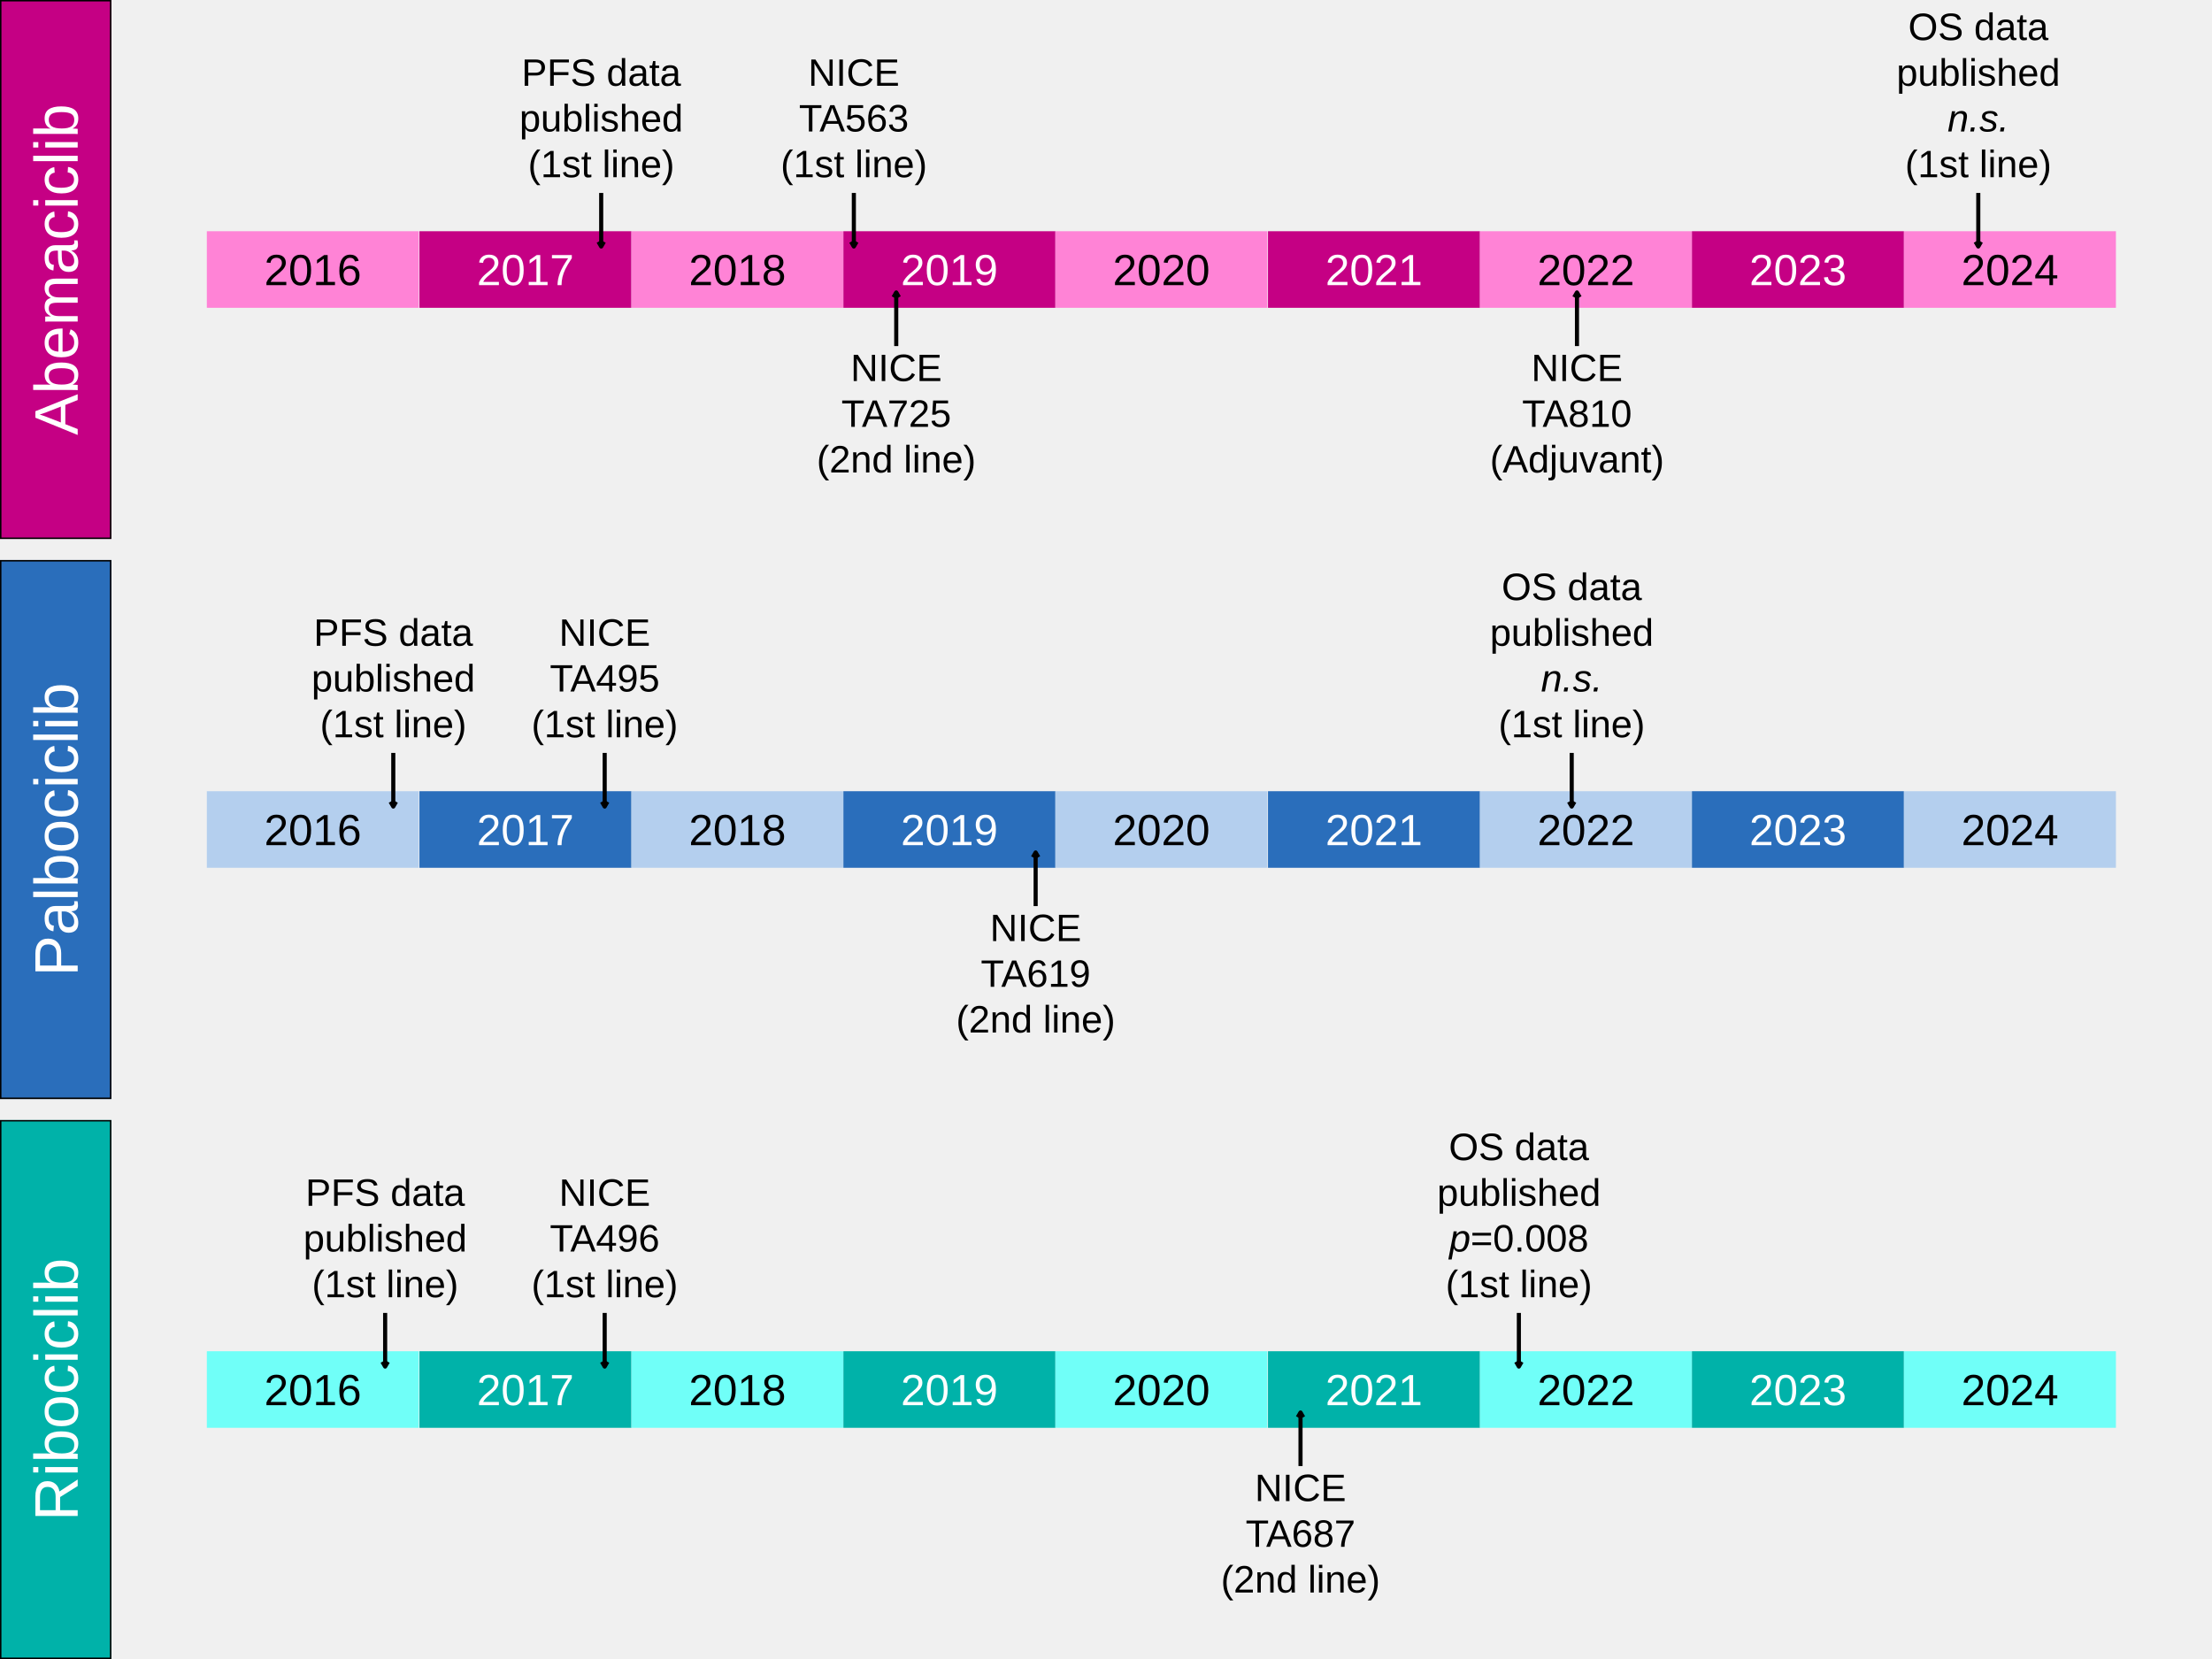
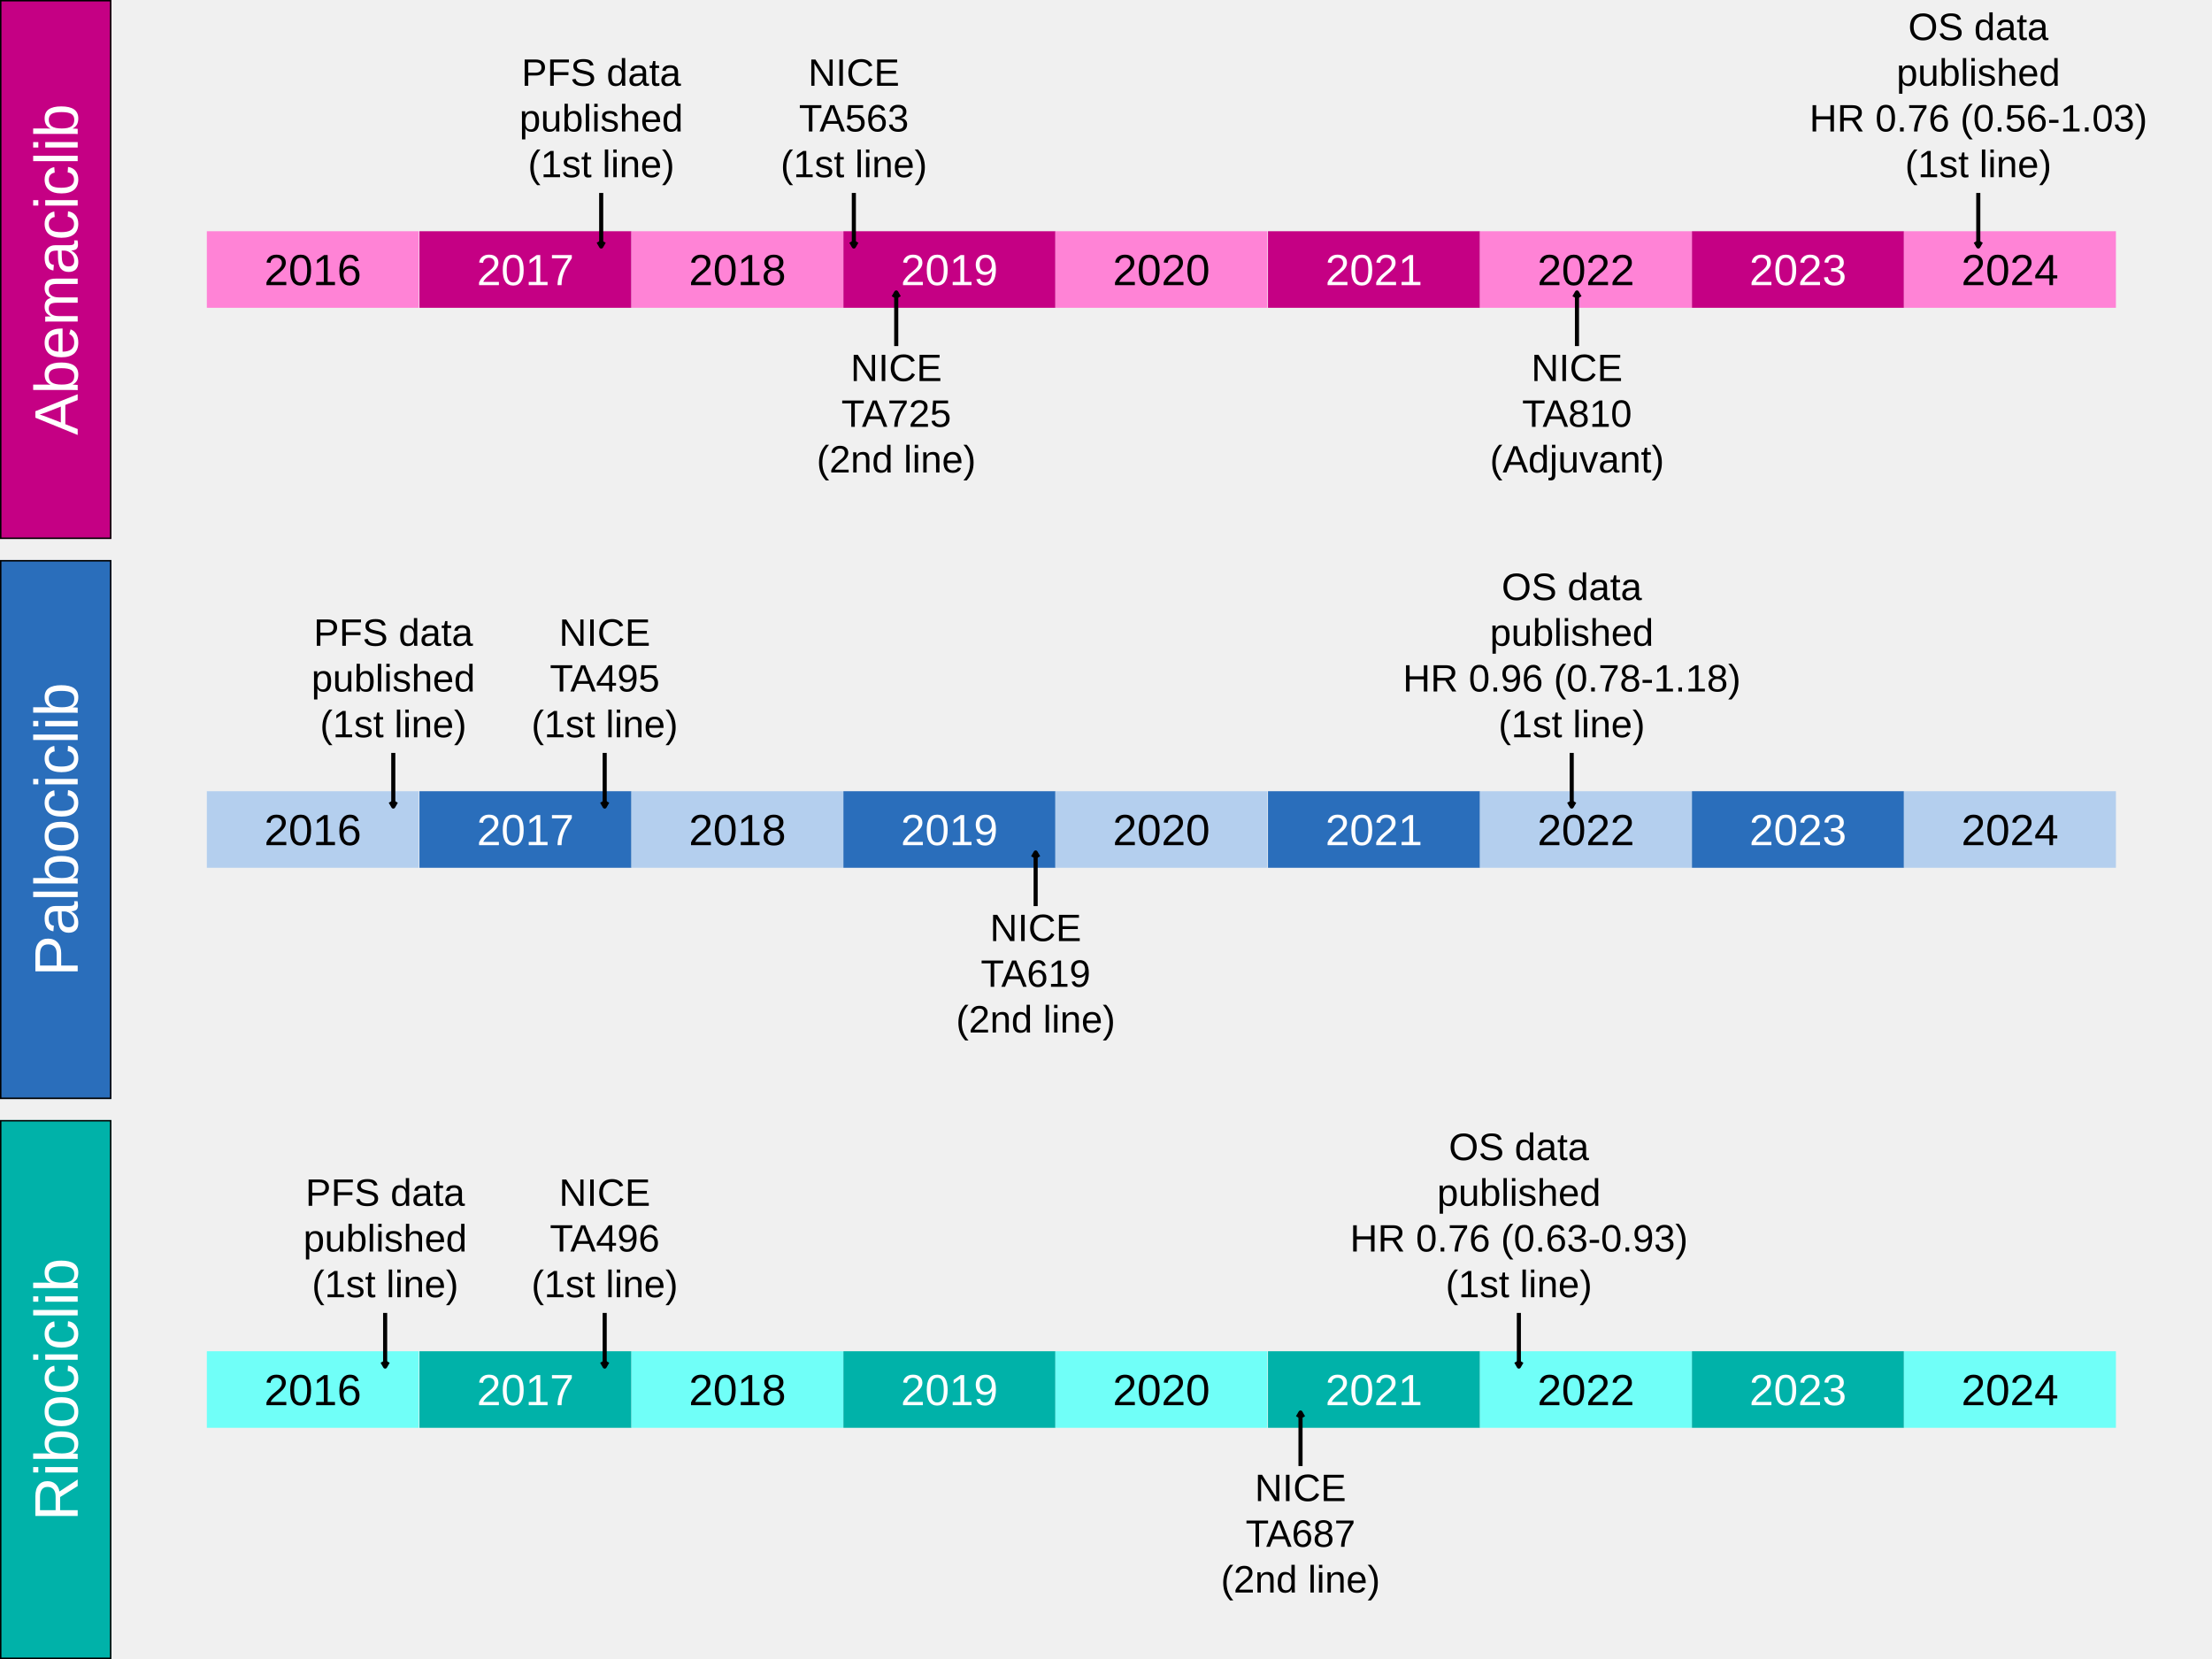
<svg xmlns="http://www.w3.org/2000/svg" width="576.00pt" height="432.00pt" viewBox="0 0 576.00 432.00">
  <g class="svglite">
    <defs>
      <style type="text/css">
    .svglite line, .svglite polyline, .svglite polygon, .svglite path, .svglite rect, .svglite circle {
      fill: none;
      stroke: #000000;
      stroke-linecap: round;
      stroke-linejoin: round;
      stroke-miterlimit: 10.00;
    }
    .svglite text {
      white-space: pre;
    }
    .svglite g.glyphgroup path {
      fill: inherit;
      stroke: none;
    }
  </style>
    </defs>
    <rect width="100%" height="100%" style="stroke: none; fill: none;" />
    <defs>
      <clipPath id="cpMC4wMHw1NzYuMDB8MC4wMHw0MzIuMDA=">
        <rect x="0.00" y="0.00" width="576.00" height="432.00" />
      </clipPath>
    </defs>
    <g clip-path="url(#cpMC4wMHw1NzYuMDB8MC4wMHw0MzIuMDA=)">
      <rect x="0.00" y="0.00" width="576.00" height="432.00" style="stroke-width: 0.00; stroke: none;" />
    </g>
    <defs>
      <clipPath id="cpMjkuMDB8NTc2LjAwfDAuMDB8MTQwLjM1">
        <rect x="29.00" y="0.00" width="547.00" height="140.35" />
      </clipPath>
    </defs>
    <g clip-path="url(#cpMjkuMDB8NTc2LjAwfDAuMDB8MTQwLjM1)">
      <rect x="53.86" y="60.21" width="55.20" height="19.94" style="stroke-width: 1.07; stroke: none; stroke-linecap: butt; stroke-linejoin: miter; fill: #FF83D6;" />
      <rect x="109.22" y="60.21" width="55.20" height="19.94" style="stroke-width: 1.07; stroke: none; stroke-linecap: butt; stroke-linejoin: miter; fill: #C50084;" />
      <rect x="164.42" y="60.21" width="55.20" height="19.94" style="stroke-width: 1.07; stroke: none; stroke-linecap: butt; stroke-linejoin: miter; fill: #FF83D6;" />
      <rect x="219.62" y="60.21" width="55.20" height="19.94" style="stroke-width: 1.07; stroke: none; stroke-linecap: butt; stroke-linejoin: miter; fill: #C50084;" />
      <rect x="274.82" y="60.21" width="55.20" height="19.94" style="stroke-width: 1.07; stroke: none; stroke-linecap: butt; stroke-linejoin: miter; fill: #FF83D6;" />
      <rect x="330.18" y="60.21" width="55.20" height="19.94" style="stroke-width: 1.07; stroke: none; stroke-linecap: butt; stroke-linejoin: miter; fill: #C50084;" />
      <rect x="385.38" y="60.21" width="55.20" height="19.94" style="stroke-width: 1.07; stroke: none; stroke-linecap: butt; stroke-linejoin: miter; fill: #FF83D6;" />
      <rect x="440.58" y="60.21" width="55.20" height="19.94" style="stroke-width: 1.07; stroke: none; stroke-linecap: butt; stroke-linejoin: miter; fill: #C50084;" />
      <rect x="495.78" y="60.21" width="55.20" height="19.94" style="stroke-width: 1.07; stroke: none; stroke-linecap: butt; stroke-linejoin: miter; fill: #FF83D6;" />
      <text x="136.82" y="74.25" text-anchor="middle" style="font-size: 11.38px;fill: #FFFFFF; font-family: &quot;Arial&quot;;" textLength="25.31px" lengthAdjust="spacingAndGlyphs">2017</text>
      <text x="247.22" y="74.25" text-anchor="middle" style="font-size: 11.38px;fill: #FFFFFF; font-family: &quot;Arial&quot;;" textLength="25.31px" lengthAdjust="spacingAndGlyphs">2019</text>
      <text x="357.78" y="74.25" text-anchor="middle" style="font-size: 11.38px;fill: #FFFFFF; font-family: &quot;Arial&quot;;" textLength="25.31px" lengthAdjust="spacingAndGlyphs">2021</text>
      <text x="468.18" y="74.25" text-anchor="middle" style="font-size: 11.38px;fill: #FFFFFF; font-family: &quot;Arial&quot;;" textLength="25.31px" lengthAdjust="spacingAndGlyphs">2023</text>
      <text x="81.46" y="74.25" text-anchor="middle" style="font-size: 11.38px; font-family: &quot;Arial&quot;;" textLength="25.31px" lengthAdjust="spacingAndGlyphs">2016</text>
      <text x="192.02" y="74.25" text-anchor="middle" style="font-size: 11.38px; font-family: &quot;Arial&quot;;" textLength="25.31px" lengthAdjust="spacingAndGlyphs">2018</text>
      <text x="302.42" y="74.25" text-anchor="middle" style="font-size: 11.38px; font-family: &quot;Arial&quot;;" textLength="25.31px" lengthAdjust="spacingAndGlyphs">2020</text>
      <text x="412.98" y="74.25" text-anchor="middle" style="font-size: 11.38px; font-family: &quot;Arial&quot;;" textLength="25.31px" lengthAdjust="spacingAndGlyphs">2022</text>
      <text x="523.38" y="74.25" text-anchor="middle" style="font-size: 11.38px; font-family: &quot;Arial&quot;;" textLength="25.31px" lengthAdjust="spacingAndGlyphs">2024</text>
      <line x1="515.14" y1="64.19" x2="515.14" y2="50.24" style="stroke-width: 1.07; stroke-linecap: butt;" />
      <polyline points="514.42,62.95 515.14,64.19 515.86,62.95 " style="stroke-width: 1.07; stroke-linecap: butt;" />
      <line x1="222.34" y1="64.19" x2="222.34" y2="50.24" style="stroke-width: 1.07; stroke-linecap: butt;" />
      <polyline points="221.62,62.95 222.34,64.19 223.06,62.95 " style="stroke-width: 1.07; stroke-linecap: butt;" />
      <line x1="233.38" y1="76.15" x2="233.38" y2="90.11" style="stroke-width: 1.07; stroke-linecap: butt;" />
      <polyline points="234.10,77.40 233.38,76.15 232.66,77.40 " style="stroke-width: 1.07; stroke-linecap: butt;" />
      <line x1="410.64" y1="76.15" x2="410.64" y2="90.11" style="stroke-width: 1.07; stroke-linecap: butt;" />
      <polyline points="411.36,77.40 410.64,76.15 409.92,77.40 " style="stroke-width: 1.07; stroke-linecap: butt;" />
      <line x1="156.55" y1="64.19" x2="156.55" y2="50.24" style="stroke-width: 1.07; stroke-linecap: butt;" />
      <polyline points="155.83,62.95 156.55,64.19 157.27,62.95 " style="stroke-width: 1.07; stroke-linecap: butt;" />
      <text x="496.89" y="10.43" style="font-size: 9.96px; font-family: &quot;Arial&quot;;" textLength="14.38px" lengthAdjust="spacingAndGlyphs">OS</text>
      <text x="514.03" y="10.43" style="font-size: 9.96px; font-family: &quot;Arial&quot;;" textLength="19.36px" lengthAdjust="spacingAndGlyphs">data</text>
      <text x="493.84" y="22.34" style="font-size: 9.96px; font-family: &quot;Arial&quot;;" textLength="42.61px" lengthAdjust="spacingAndGlyphs">published</text>
-       <text x="507.12" y="34.24" style="font-size: 9.96px; font-style: italic; font-family: &quot;Arial&quot;;" textLength="16.05px" lengthAdjust="spacingAndGlyphs">n.s.</text>
+       <text x="471.18" y="34.24" style="font-size: 9.96px; font-family: &quot;Arial&quot;;" textLength="14.38px" lengthAdjust="spacingAndGlyphs">HR</text>
+       <text x="488.32" y="34.24" style="font-size: 9.96px; font-family: &quot;Arial&quot;;" textLength="19.36px" lengthAdjust="spacingAndGlyphs">0.76</text>
+       <text x="510.45" y="34.24" style="font-size: 9.96px; font-family: &quot;Arial&quot;;" textLength="48.66px" lengthAdjust="spacingAndGlyphs">(0.56-1.03)</text>
      <text x="496.06" y="46.15" style="font-size: 9.96px; font-family: &quot;Arial&quot;;" textLength="16.59px" lengthAdjust="spacingAndGlyphs">(1st</text>
      <text x="515.41" y="46.15" style="font-size: 9.96px; font-family: &quot;Arial&quot;;" textLength="18.81px" lengthAdjust="spacingAndGlyphs">line)</text>
      <text x="210.45" y="22.34" style="font-size: 9.96px; font-family: &quot;Arial&quot;;" textLength="23.78px" lengthAdjust="spacingAndGlyphs">NICE</text>
      <text x="208.05" y="34.24" style="font-size: 9.96px; font-family: &quot;Arial&quot;;" textLength="28.58px" lengthAdjust="spacingAndGlyphs">TA563</text>
      <text x="203.26" y="46.15" style="font-size: 9.96px; font-family: &quot;Arial&quot;;" textLength="16.59px" lengthAdjust="spacingAndGlyphs">(1st</text>
      <text x="222.62" y="46.15" style="font-size: 9.96px; font-family: &quot;Arial&quot;;" textLength="18.81px" lengthAdjust="spacingAndGlyphs">line)</text>
      <text x="221.49" y="99.23" style="font-size: 9.96px; font-family: &quot;Arial&quot;;" textLength="23.78px" lengthAdjust="spacingAndGlyphs">NICE</text>
      <text x="219.09" y="111.14" style="font-size: 9.96px; font-family: &quot;Arial&quot;;" textLength="28.58px" lengthAdjust="spacingAndGlyphs">TA725</text>
      <text x="212.64" y="123.04" style="font-size: 9.96px; font-family: &quot;Arial&quot;;" textLength="19.91px" lengthAdjust="spacingAndGlyphs">(2nd</text>
      <text x="235.31" y="123.04" style="font-size: 9.96px; font-family: &quot;Arial&quot;;" textLength="18.81px" lengthAdjust="spacingAndGlyphs">line)</text>
      <text x="398.74" y="99.23" style="font-size: 9.96px; font-family: &quot;Arial&quot;;" textLength="23.78px" lengthAdjust="spacingAndGlyphs">NICE</text>
      <text x="396.35" y="111.14" style="font-size: 9.96px; font-family: &quot;Arial&quot;;" textLength="28.58px" lengthAdjust="spacingAndGlyphs">TA810</text>
      <text x="387.96" y="123.04" style="font-size: 9.96px; font-family: &quot;Arial&quot;;" textLength="45.36px" lengthAdjust="spacingAndGlyphs">(Adjuvant)</text>
      <text x="135.81" y="22.34" style="font-size: 9.96px; font-family: &quot;Arial&quot;;" textLength="19.36px" lengthAdjust="spacingAndGlyphs">PFS</text>
      <text x="157.94" y="22.34" style="font-size: 9.96px; font-family: &quot;Arial&quot;;" textLength="19.36px" lengthAdjust="spacingAndGlyphs">data</text>
      <text x="135.25" y="34.24" style="font-size: 9.96px; font-family: &quot;Arial&quot;;" textLength="42.61px" lengthAdjust="spacingAndGlyphs">published</text>
      <text x="137.47" y="46.15" style="font-size: 9.96px; font-family: &quot;Arial&quot;;" textLength="16.59px" lengthAdjust="spacingAndGlyphs">(1st</text>
      <text x="156.83" y="46.15" style="font-size: 9.96px; font-family: &quot;Arial&quot;;" textLength="18.81px" lengthAdjust="spacingAndGlyphs">line)</text>
    </g>
    <g clip-path="url(#cpMC4wMHw1NzYuMDB8MC4wMHw0MzIuMDA=)">
</g>
    <defs>
      <clipPath id="cpMjkuMDB8NTc2LjAwfDE0NS44M3wyODYuMTc=">
        <rect x="29.00" y="145.83" width="547.00" height="140.35" />
      </clipPath>
    </defs>
    <g clip-path="url(#cpMjkuMDB8NTc2LjAwfDE0NS44M3wyODYuMTc=)">
      <rect x="53.86" y="206.03" width="55.20" height="19.94" style="stroke-width: 1.07; stroke: none; stroke-linecap: butt; stroke-linejoin: miter; fill: #B4CFEE;" />
      <rect x="109.22" y="206.03" width="55.20" height="19.94" style="stroke-width: 1.07; stroke: none; stroke-linecap: butt; stroke-linejoin: miter; fill: #2A6EBB;" />
      <rect x="164.42" y="206.03" width="55.20" height="19.94" style="stroke-width: 1.07; stroke: none; stroke-linecap: butt; stroke-linejoin: miter; fill: #B4CFEE;" />
      <rect x="219.62" y="206.03" width="55.20" height="19.94" style="stroke-width: 1.07; stroke: none; stroke-linecap: butt; stroke-linejoin: miter; fill: #2A6EBB;" />
      <rect x="274.82" y="206.03" width="55.20" height="19.94" style="stroke-width: 1.07; stroke: none; stroke-linecap: butt; stroke-linejoin: miter; fill: #B4CFEE;" />
      <rect x="330.18" y="206.03" width="55.20" height="19.94" style="stroke-width: 1.07; stroke: none; stroke-linecap: butt; stroke-linejoin: miter; fill: #2A6EBB;" />
      <rect x="385.38" y="206.03" width="55.20" height="19.94" style="stroke-width: 1.07; stroke: none; stroke-linecap: butt; stroke-linejoin: miter; fill: #B4CFEE;" />
      <rect x="440.58" y="206.03" width="55.20" height="19.94" style="stroke-width: 1.07; stroke: none; stroke-linecap: butt; stroke-linejoin: miter; fill: #2A6EBB;" />
      <rect x="495.78" y="206.03" width="55.20" height="19.94" style="stroke-width: 1.07; stroke: none; stroke-linecap: butt; stroke-linejoin: miter; fill: #B4CFEE;" />
      <text x="136.82" y="220.07" text-anchor="middle" style="font-size: 11.38px;fill: #FFFFFF; font-family: &quot;Arial&quot;;" textLength="25.31px" lengthAdjust="spacingAndGlyphs">2017</text>
      <text x="247.22" y="220.07" text-anchor="middle" style="font-size: 11.38px;fill: #FFFFFF; font-family: &quot;Arial&quot;;" textLength="25.31px" lengthAdjust="spacingAndGlyphs">2019</text>
      <text x="357.78" y="220.07" text-anchor="middle" style="font-size: 11.38px;fill: #FFFFFF; font-family: &quot;Arial&quot;;" textLength="25.31px" lengthAdjust="spacingAndGlyphs">2021</text>
      <text x="468.18" y="220.07" text-anchor="middle" style="font-size: 11.38px;fill: #FFFFFF; font-family: &quot;Arial&quot;;" textLength="25.31px" lengthAdjust="spacingAndGlyphs">2023</text>
      <text x="81.46" y="220.07" text-anchor="middle" style="font-size: 11.38px; font-family: &quot;Arial&quot;;" textLength="25.31px" lengthAdjust="spacingAndGlyphs">2016</text>
      <text x="192.02" y="220.07" text-anchor="middle" style="font-size: 11.38px; font-family: &quot;Arial&quot;;" textLength="25.31px" lengthAdjust="spacingAndGlyphs">2018</text>
      <text x="302.42" y="220.07" text-anchor="middle" style="font-size: 11.38px; font-family: &quot;Arial&quot;;" textLength="25.31px" lengthAdjust="spacingAndGlyphs">2020</text>
      <text x="412.98" y="220.07" text-anchor="middle" style="font-size: 11.38px; font-family: &quot;Arial&quot;;" textLength="25.31px" lengthAdjust="spacingAndGlyphs">2022</text>
      <text x="523.38" y="220.07" text-anchor="middle" style="font-size: 11.38px; font-family: &quot;Arial&quot;;" textLength="25.31px" lengthAdjust="spacingAndGlyphs">2024</text>
      <line x1="157.46" y1="210.02" x2="157.46" y2="196.06" style="stroke-width: 1.07; stroke-linecap: butt;" />
      <polyline points="156.74,208.77 157.46,210.02 158.18,208.77 " style="stroke-width: 1.07; stroke-linecap: butt;" />
      <line x1="269.68" y1="221.98" x2="269.68" y2="235.94" style="stroke-width: 1.07; stroke-linecap: butt;" />
      <polyline points="270.40,223.23 269.68,221.98 268.96,223.23 " style="stroke-width: 1.07; stroke-linecap: butt;" />
      <line x1="409.27" y1="210.02" x2="409.27" y2="196.06" style="stroke-width: 1.07; stroke-linecap: butt;" />
      <polyline points="408.55,208.77 409.27,210.02 409.99,208.77 " style="stroke-width: 1.07; stroke-linecap: butt;" />
      <line x1="102.41" y1="210.02" x2="102.41" y2="196.06" style="stroke-width: 1.07; stroke-linecap: butt;" />
      <polyline points="101.69,208.77 102.41,210.02 103.13,208.77 " style="stroke-width: 1.07; stroke-linecap: butt;" />
      <text x="145.57" y="168.16" style="font-size: 9.96px; font-family: &quot;Arial&quot;;" textLength="23.78px" lengthAdjust="spacingAndGlyphs">NICE</text>
      <text x="143.17" y="180.07" style="font-size: 9.96px; font-family: &quot;Arial&quot;;" textLength="28.58px" lengthAdjust="spacingAndGlyphs">TA495</text>
      <text x="138.37" y="191.98" style="font-size: 9.96px; font-family: &quot;Arial&quot;;" textLength="16.59px" lengthAdjust="spacingAndGlyphs">(1st</text>
      <text x="157.73" y="191.98" style="font-size: 9.96px; font-family: &quot;Arial&quot;;" textLength="18.81px" lengthAdjust="spacingAndGlyphs">line)</text>
      <text x="257.79" y="245.06" style="font-size: 9.96px; font-family: &quot;Arial&quot;;" textLength="23.78px" lengthAdjust="spacingAndGlyphs">NICE</text>
      <text x="255.39" y="256.96" style="font-size: 9.96px; font-family: &quot;Arial&quot;;" textLength="28.58px" lengthAdjust="spacingAndGlyphs">TA619</text>
      <text x="248.94" y="268.87" style="font-size: 9.96px; font-family: &quot;Arial&quot;;" textLength="19.91px" lengthAdjust="spacingAndGlyphs">(2nd</text>
      <text x="271.61" y="268.87" style="font-size: 9.96px; font-family: &quot;Arial&quot;;" textLength="18.81px" lengthAdjust="spacingAndGlyphs">line)</text>
      <text x="391.02" y="156.26" style="font-size: 9.96px; font-family: &quot;Arial&quot;;" textLength="14.38px" lengthAdjust="spacingAndGlyphs">OS</text>
      <text x="408.16" y="156.26" style="font-size: 9.96px; font-family: &quot;Arial&quot;;" textLength="19.36px" lengthAdjust="spacingAndGlyphs">data</text>
      <text x="387.97" y="168.16" style="font-size: 9.96px; font-family: &quot;Arial&quot;;" textLength="42.61px" lengthAdjust="spacingAndGlyphs">published</text>
-       <text x="401.25" y="180.07" style="font-size: 9.96px; font-style: italic; font-family: &quot;Arial&quot;;" textLength="16.05px" lengthAdjust="spacingAndGlyphs">n.s.</text>
+       <text x="365.31" y="180.07" style="font-size: 9.96px; font-family: &quot;Arial&quot;;" textLength="14.38px" lengthAdjust="spacingAndGlyphs">HR</text>
+       <text x="382.45" y="180.07" style="font-size: 9.96px; font-family: &quot;Arial&quot;;" textLength="19.36px" lengthAdjust="spacingAndGlyphs">0.96</text>
+       <text x="404.58" y="180.07" style="font-size: 9.96px; font-family: &quot;Arial&quot;;" textLength="48.66px" lengthAdjust="spacingAndGlyphs">(0.78-1.18)</text>
      <text x="390.19" y="191.98" style="font-size: 9.96px; font-family: &quot;Arial&quot;;" textLength="16.59px" lengthAdjust="spacingAndGlyphs">(1st</text>
      <text x="409.55" y="191.98" style="font-size: 9.96px; font-family: &quot;Arial&quot;;" textLength="18.81px" lengthAdjust="spacingAndGlyphs">line)</text>
      <text x="81.67" y="168.16" style="font-size: 9.96px; font-family: &quot;Arial&quot;;" textLength="19.36px" lengthAdjust="spacingAndGlyphs">PFS</text>
      <text x="103.79" y="168.16" style="font-size: 9.96px; font-family: &quot;Arial&quot;;" textLength="19.36px" lengthAdjust="spacingAndGlyphs">data</text>
      <text x="81.10" y="180.07" style="font-size: 9.96px; font-family: &quot;Arial&quot;;" textLength="42.61px" lengthAdjust="spacingAndGlyphs">published</text>
      <text x="83.32" y="191.98" style="font-size: 9.96px; font-family: &quot;Arial&quot;;" textLength="16.59px" lengthAdjust="spacingAndGlyphs">(1st</text>
      <text x="102.68" y="191.98" style="font-size: 9.96px; font-family: &quot;Arial&quot;;" textLength="18.81px" lengthAdjust="spacingAndGlyphs">line)</text>
    </g>
    <g clip-path="url(#cpMC4wMHw1NzYuMDB8MC4wMHw0MzIuMDA=)">
</g>
    <defs>
      <clipPath id="cpMjkuMDB8NTc2LjAwfDI5MS42NXw0MzIuMDA=">
        <rect x="29.00" y="291.65" width="547.00" height="140.35" />
      </clipPath>
    </defs>
    <g clip-path="url(#cpMjkuMDB8NTc2LjAwfDI5MS42NXw0MzIuMDA=)">
      <rect x="53.86" y="351.86" width="55.20" height="19.94" style="stroke-width: 1.07; stroke: none; stroke-linecap: butt; stroke-linejoin: miter; fill: #70FFF8;" />
      <rect x="109.22" y="351.86" width="55.20" height="19.94" style="stroke-width: 1.07; stroke: none; stroke-linecap: butt; stroke-linejoin: miter; fill: #00B2A9;" />
      <rect x="164.42" y="351.86" width="55.20" height="19.94" style="stroke-width: 1.07; stroke: none; stroke-linecap: butt; stroke-linejoin: miter; fill: #70FFF8;" />
      <rect x="219.62" y="351.86" width="55.20" height="19.94" style="stroke-width: 1.07; stroke: none; stroke-linecap: butt; stroke-linejoin: miter; fill: #00B2A9;" />
      <rect x="274.82" y="351.86" width="55.20" height="19.94" style="stroke-width: 1.07; stroke: none; stroke-linecap: butt; stroke-linejoin: miter; fill: #70FFF8;" />
      <rect x="330.18" y="351.86" width="55.20" height="19.94" style="stroke-width: 1.07; stroke: none; stroke-linecap: butt; stroke-linejoin: miter; fill: #00B2A9;" />
      <rect x="385.38" y="351.86" width="55.20" height="19.94" style="stroke-width: 1.07; stroke: none; stroke-linecap: butt; stroke-linejoin: miter; fill: #70FFF8;" />
      <rect x="440.58" y="351.86" width="55.20" height="19.94" style="stroke-width: 1.07; stroke: none; stroke-linecap: butt; stroke-linejoin: miter; fill: #00B2A9;" />
      <rect x="495.78" y="351.86" width="55.20" height="19.94" style="stroke-width: 1.07; stroke: none; stroke-linecap: butt; stroke-linejoin: miter; fill: #70FFF8;" />
      <text x="136.82" y="365.90" text-anchor="middle" style="font-size: 11.38px;fill: #FFFFFF; font-family: &quot;Arial&quot;;" textLength="25.31px" lengthAdjust="spacingAndGlyphs">2017</text>
      <text x="247.22" y="365.90" text-anchor="middle" style="font-size: 11.38px;fill: #FFFFFF; font-family: &quot;Arial&quot;;" textLength="25.31px" lengthAdjust="spacingAndGlyphs">2019</text>
      <text x="357.78" y="365.90" text-anchor="middle" style="font-size: 11.38px;fill: #FFFFFF; font-family: &quot;Arial&quot;;" textLength="25.31px" lengthAdjust="spacingAndGlyphs">2021</text>
      <text x="468.18" y="365.90" text-anchor="middle" style="font-size: 11.38px;fill: #FFFFFF; font-family: &quot;Arial&quot;;" textLength="25.31px" lengthAdjust="spacingAndGlyphs">2023</text>
      <text x="81.46" y="365.90" text-anchor="middle" style="font-size: 11.38px; font-family: &quot;Arial&quot;;" textLength="25.31px" lengthAdjust="spacingAndGlyphs">2016</text>
      <text x="192.02" y="365.90" text-anchor="middle" style="font-size: 11.38px; font-family: &quot;Arial&quot;;" textLength="25.31px" lengthAdjust="spacingAndGlyphs">2018</text>
      <text x="302.42" y="365.90" text-anchor="middle" style="font-size: 11.38px; font-family: &quot;Arial&quot;;" textLength="25.31px" lengthAdjust="spacingAndGlyphs">2020</text>
      <text x="412.98" y="365.90" text-anchor="middle" style="font-size: 11.38px; font-family: &quot;Arial&quot;;" textLength="25.31px" lengthAdjust="spacingAndGlyphs">2022</text>
      <text x="523.38" y="365.90" text-anchor="middle" style="font-size: 11.38px; font-family: &quot;Arial&quot;;" textLength="25.31px" lengthAdjust="spacingAndGlyphs">2024</text>
      <line x1="157.46" y1="355.85" x2="157.46" y2="341.89" style="stroke-width: 1.07; stroke-linecap: butt;" />
      <polyline points="156.74,354.60 157.46,355.85 158.18,354.60 " style="stroke-width: 1.07; stroke-linecap: butt;" />
      <line x1="338.65" y1="367.81" x2="338.65" y2="381.76" style="stroke-width: 1.07; stroke-linecap: butt;" />
      <polyline points="339.37,369.05 338.65,367.81 337.93,369.05 " style="stroke-width: 1.07; stroke-linecap: butt;" />
      <line x1="395.51" y1="355.85" x2="395.51" y2="341.89" style="stroke-width: 1.07; stroke-linecap: butt;" />
      <polyline points="394.79,354.60 395.51,355.85 396.23,354.60 " style="stroke-width: 1.07; stroke-linecap: butt;" />
      <line x1="100.29" y1="355.85" x2="100.29" y2="341.89" style="stroke-width: 1.07; stroke-linecap: butt;" />
      <polyline points="99.57,354.60 100.29,355.85 101.01,354.60 " style="stroke-width: 1.07; stroke-linecap: butt;" />
      <text x="145.57" y="313.99" style="font-size: 9.96px; font-family: &quot;Arial&quot;;" textLength="23.78px" lengthAdjust="spacingAndGlyphs">NICE</text>
      <text x="143.17" y="325.90" style="font-size: 9.96px; font-family: &quot;Arial&quot;;" textLength="28.58px" lengthAdjust="spacingAndGlyphs">TA496</text>
      <text x="138.37" y="337.80" style="font-size: 9.96px; font-family: &quot;Arial&quot;;" textLength="16.59px" lengthAdjust="spacingAndGlyphs">(1st</text>
      <text x="157.73" y="337.80" style="font-size: 9.96px; font-family: &quot;Arial&quot;;" textLength="18.81px" lengthAdjust="spacingAndGlyphs">line)</text>
      <text x="326.75" y="390.88" style="font-size: 9.96px; font-family: &quot;Arial&quot;;" textLength="23.78px" lengthAdjust="spacingAndGlyphs">NICE</text>
      <text x="324.36" y="402.79" style="font-size: 9.96px; font-family: &quot;Arial&quot;;" textLength="28.58px" lengthAdjust="spacingAndGlyphs">TA687</text>
      <text x="317.90" y="414.69" style="font-size: 9.96px; font-family: &quot;Arial&quot;;" textLength="19.91px" lengthAdjust="spacingAndGlyphs">(2nd</text>
      <text x="340.57" y="414.69" style="font-size: 9.96px; font-family: &quot;Arial&quot;;" textLength="18.81px" lengthAdjust="spacingAndGlyphs">line)</text>
      <text x="377.26" y="302.09" style="font-size: 9.96px; font-family: &quot;Arial&quot;;" textLength="14.38px" lengthAdjust="spacingAndGlyphs">OS</text>
      <text x="394.40" y="302.09" style="font-size: 9.96px; font-family: &quot;Arial&quot;;" textLength="19.36px" lengthAdjust="spacingAndGlyphs">data</text>
      <text x="374.21" y="313.99" style="font-size: 9.96px; font-family: &quot;Arial&quot;;" textLength="42.61px" lengthAdjust="spacingAndGlyphs">published</text>
-       <text x="377.39" y="325.90" style="font-size: 9.96px; font-style: italic; font-family: &quot;Arial&quot;;" textLength="5.53px" lengthAdjust="spacingAndGlyphs">p</text>
-       <text x="382.93" y="325.90" style="font-size: 9.96px; font-family: &quot;Arial&quot;;" textLength="30.70px" lengthAdjust="spacingAndGlyphs">=0.008</text>
+       <text x="351.55" y="325.90" style="font-size: 9.96px; font-family: &quot;Arial&quot;;" textLength="14.38px" lengthAdjust="spacingAndGlyphs">HR</text>
+       <text x="368.69" y="325.90" style="font-size: 9.96px; font-family: &quot;Arial&quot;;" textLength="19.36px" lengthAdjust="spacingAndGlyphs">0.76</text>
+       <text x="390.82" y="325.90" style="font-size: 9.96px; font-family: &quot;Arial&quot;;" textLength="48.66px" lengthAdjust="spacingAndGlyphs">(0.63-0.93)</text>
      <text x="376.43" y="337.80" style="font-size: 9.96px; font-family: &quot;Arial&quot;;" textLength="16.59px" lengthAdjust="spacingAndGlyphs">(1st</text>
      <text x="395.78" y="337.80" style="font-size: 9.96px; font-family: &quot;Arial&quot;;" textLength="18.81px" lengthAdjust="spacingAndGlyphs">line)</text>
      <text x="79.55" y="313.99" style="font-size: 9.96px; font-family: &quot;Arial&quot;;" textLength="19.36px" lengthAdjust="spacingAndGlyphs">PFS</text>
      <text x="101.68" y="313.99" style="font-size: 9.96px; font-family: &quot;Arial&quot;;" textLength="19.36px" lengthAdjust="spacingAndGlyphs">data</text>
      <text x="78.99" y="325.90" style="font-size: 9.96px; font-family: &quot;Arial&quot;;" textLength="42.61px" lengthAdjust="spacingAndGlyphs">published</text>
      <text x="81.21" y="337.80" style="font-size: 9.96px; font-family: &quot;Arial&quot;;" textLength="16.59px" lengthAdjust="spacingAndGlyphs">(1st</text>
      <text x="100.57" y="337.80" style="font-size: 9.96px; font-family: &quot;Arial&quot;;" textLength="18.81px" lengthAdjust="spacingAndGlyphs">line)</text>
    </g>
    <g clip-path="url(#cpMC4wMHw1NzYuMDB8MC4wMHw0MzIuMDA=)">
</g>
    <defs>
      <clipPath id="cpMC4wMHwyOS4wMHwwLjAwfDE0MC4zNQ==">
        <rect x="0" y="0.00" width="29.00" height="140.35" />
      </clipPath>
    </defs>
    <g clip-path="url(#cpMC4wMHwyOS4wMHwwLjAwfDE0MC4zNQ==)">
      <rect x="0.00" y="0" width="29.00" height="140.35" style="stroke-width: 0.75; fill: #C50084;" />
      <text transform="translate(20.23,70.17) rotate(-90)" text-anchor="middle" style="font-size: 16.00px;fill: #FFFFFF; font-family: &quot;Arial&quot;;" textLength="86.31px" lengthAdjust="spacingAndGlyphs">Abemaciclib</text>
    </g>
    <g clip-path="url(#cpMC4wMHw1NzYuMDB8MC4wMHw0MzIuMDA=)">
</g>
    <defs>
      <clipPath id="cpMC4wMHwyOS4wMHwxNDUuODN8Mjg2LjE3">
        <rect x="0" y="145.83" width="29.00" height="140.35" />
      </clipPath>
    </defs>
    <g clip-path="url(#cpMC4wMHwyOS4wMHwxNDUuODN8Mjg2LjE3)">
      <rect x="0.00" y="145.83" width="29.00" height="140.35" style="stroke-width: 0.75; fill: #2A6EBB;" />
      <text transform="translate(20.23,216.00) rotate(-90)" text-anchor="middle" style="font-size: 16.00px;fill: #FFFFFF; font-family: &quot;Arial&quot;;" textLength="76.55px" lengthAdjust="spacingAndGlyphs">Palbociclib</text>
    </g>
    <g clip-path="url(#cpMC4wMHw1NzYuMDB8MC4wMHw0MzIuMDA=)">
</g>
    <defs>
      <clipPath id="cpMC4wMHwyOS4wMHwyOTEuNjV8NDMyLjAw">
        <rect x="0" y="291.65" width="29.00" height="140.35" />
      </clipPath>
    </defs>
    <g clip-path="url(#cpMC4wMHwyOS4wMHwyOTEuNjV8NDMyLjAw)">
      <rect x="0.00" y="291.65" width="29.00" height="140.35" style="stroke-width: 0.75; fill: #00B2A9;" />
      <text transform="translate(20.23,361.83) rotate(-90)" text-anchor="middle" style="font-size: 16.00px;fill: #FFFFFF; font-family: &quot;Arial&quot;;" textLength="68.53px" lengthAdjust="spacingAndGlyphs">Ribociclib</text>
    </g>
    <g clip-path="url(#cpMC4wMHw1NzYuMDB8MC4wMHw0MzIuMDA=)">
</g>
  </g>
</svg>
